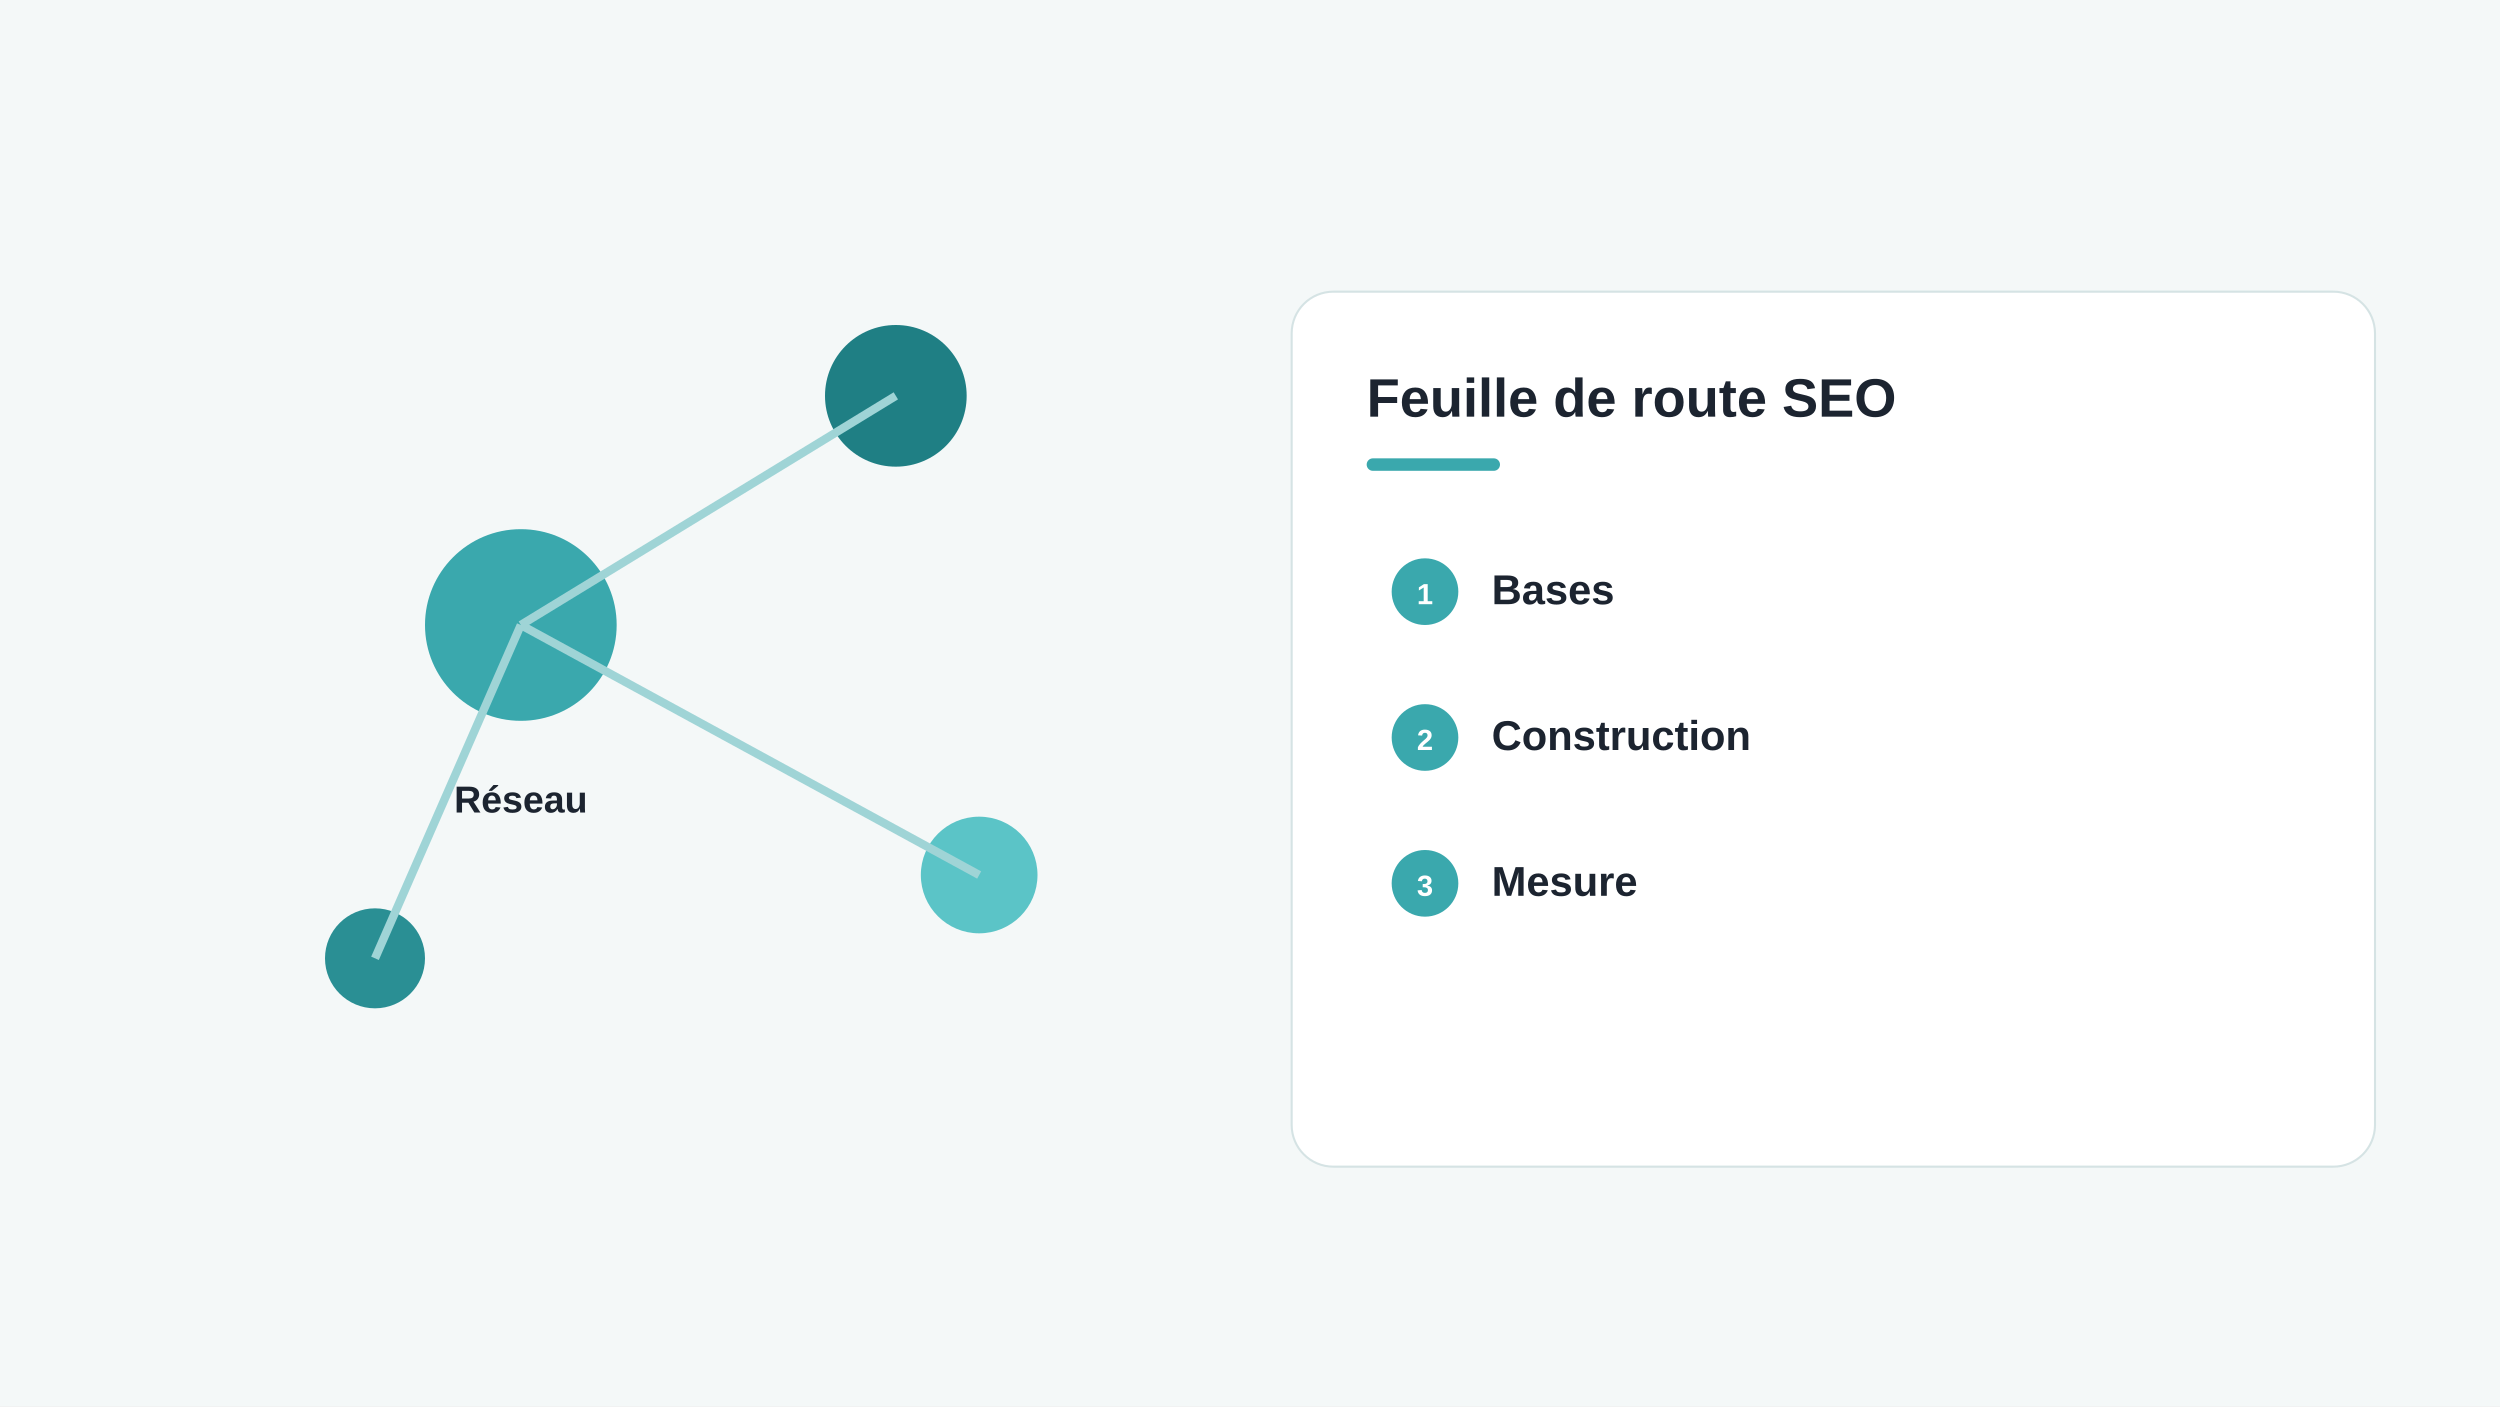
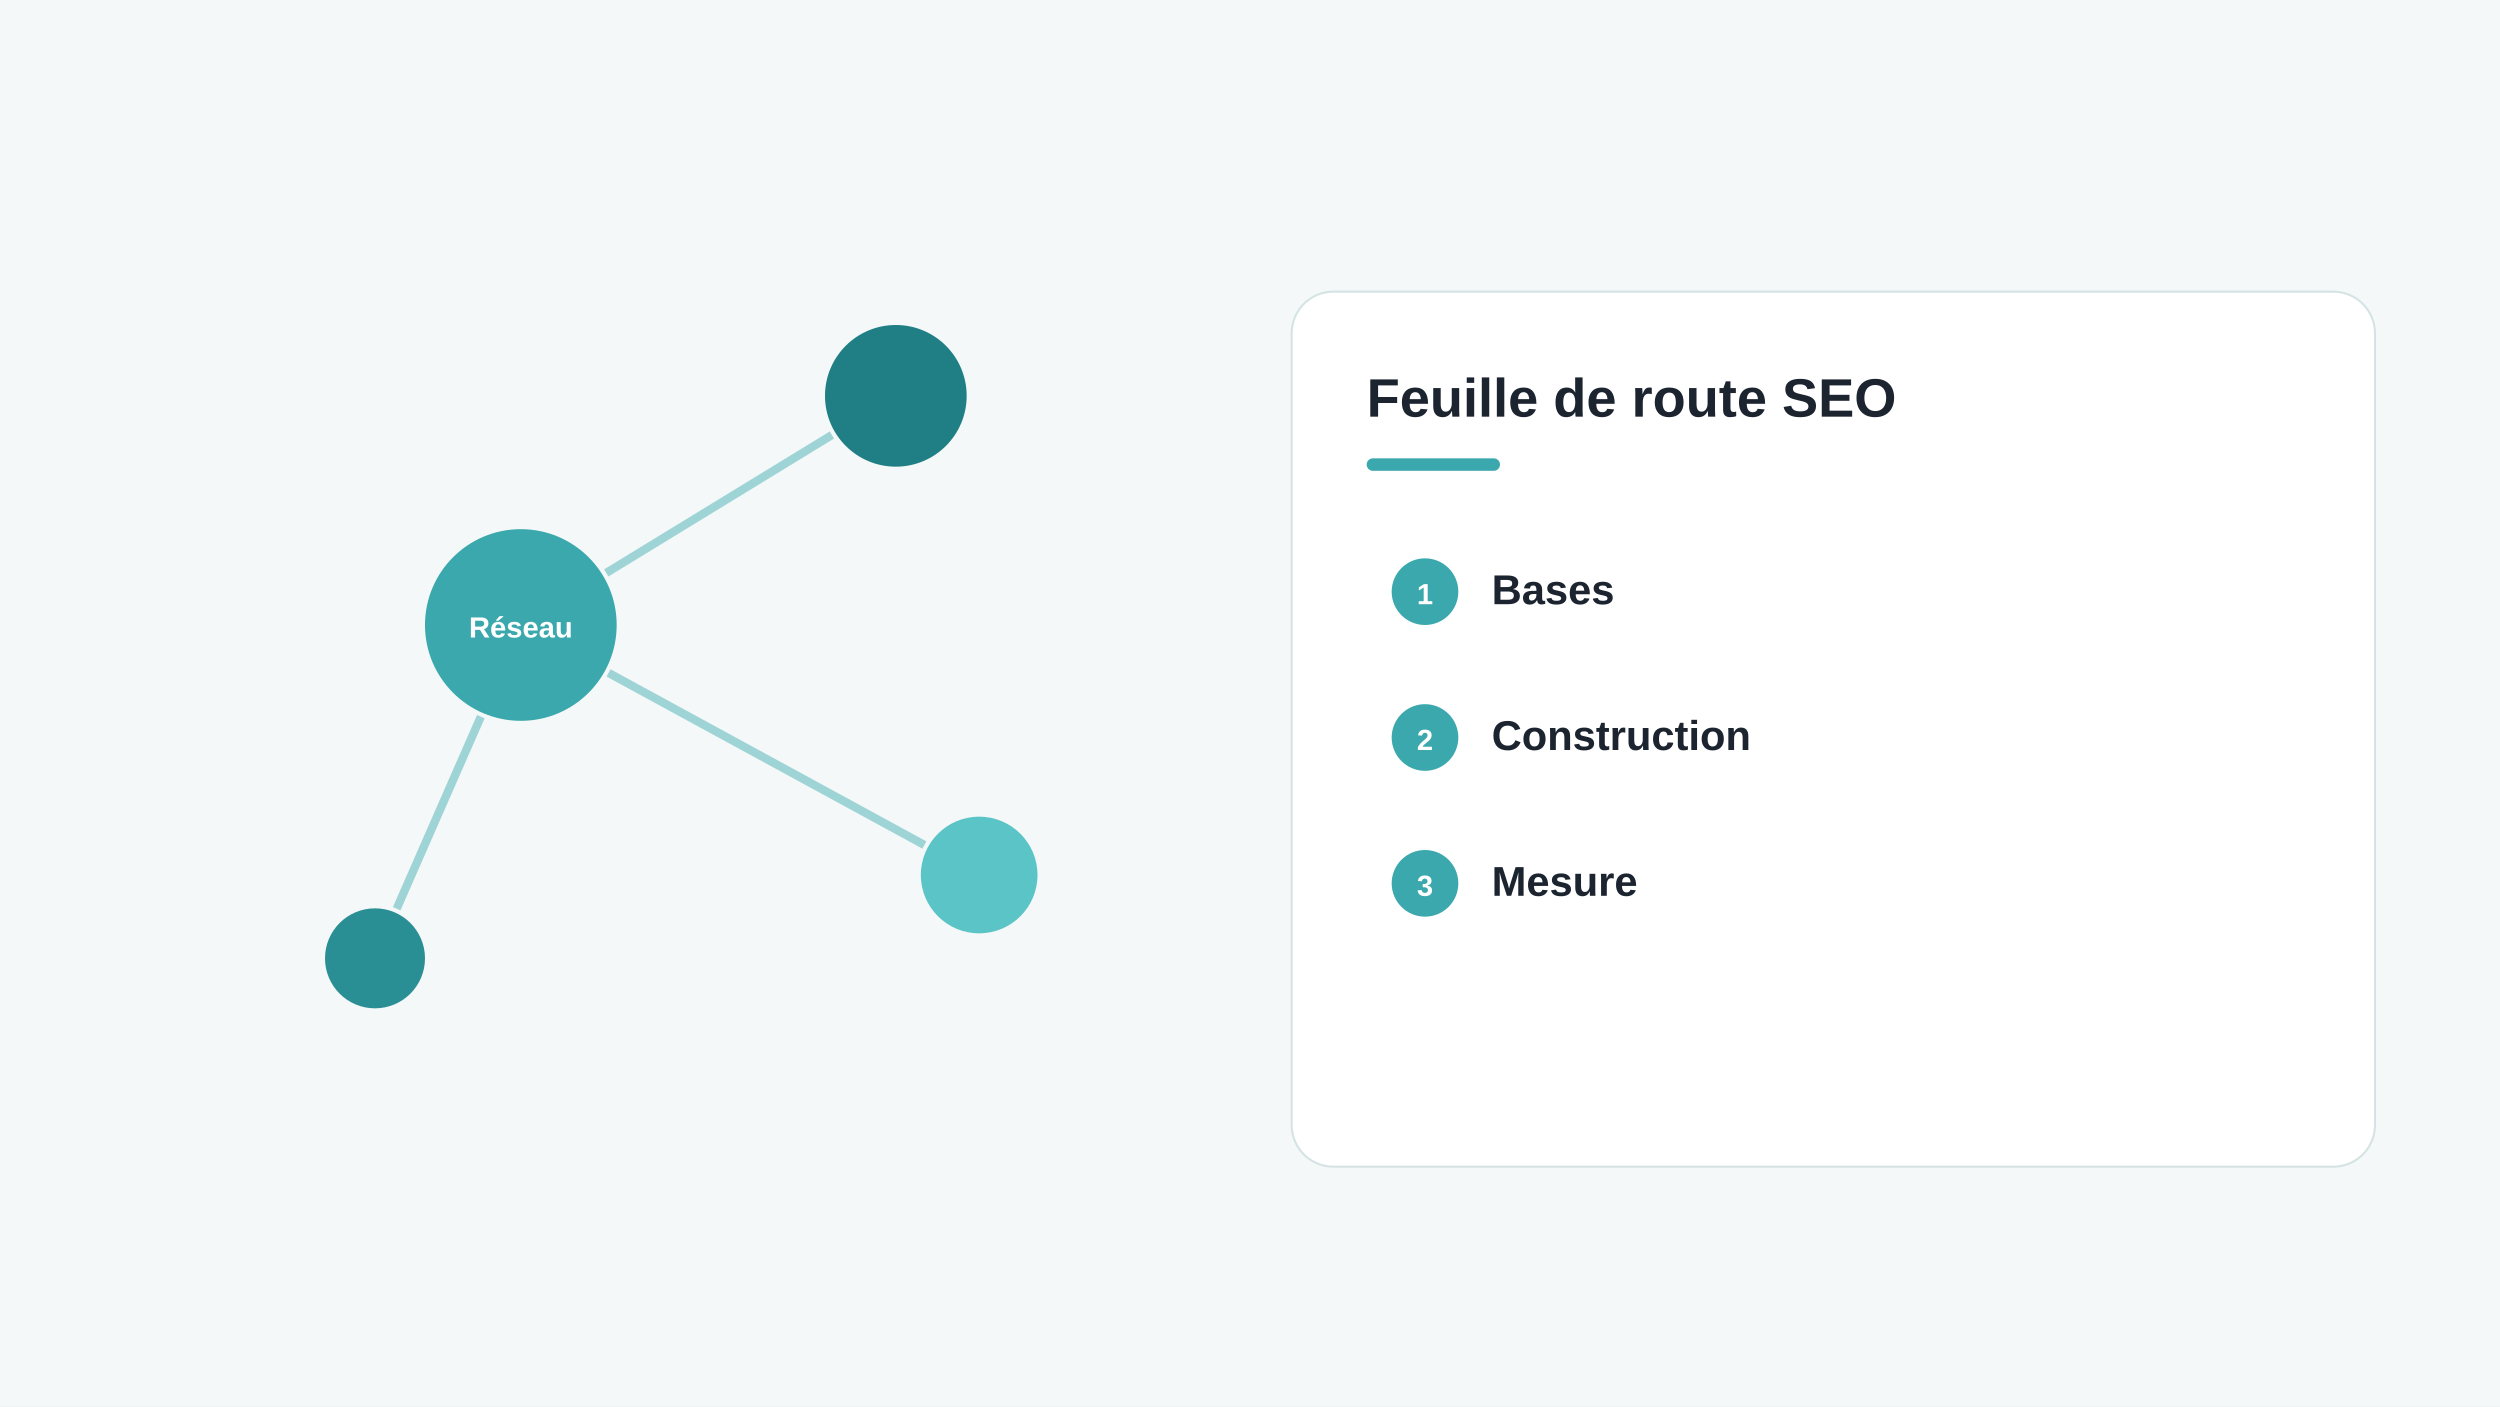
<svg xmlns="http://www.w3.org/2000/svg" width="1200" height="675" viewBox="0 0 1200 675" role="img">
  <rect width="1200" height="675" fill="#f4f8f8" />
+   <line x1="291" y1="275" x2="399.3" y2="208.8" stroke="#9fd4d6" stroke-width="4" />
+   <line x1="292.1" y1="323" x2="443.7" y2="405.6" stroke="#9fd4d6" stroke-width="4" />
+   <line x1="230.8" y1="344" x2="190.4" y2="436.2" stroke="#9fd4d6" stroke-width="4" />
  <circle cx="250" cy="300" r="46" fill="#3aa8ad" />
  <circle cx="430" cy="190" r="34" fill="#1f7f84" />
  <circle cx="470" cy="420" r="28" fill="#5bc4c7" />
  <circle cx="180" cy="460" r="24" fill="#2a8f94" />
-   <line x1="250" y1="300" x2="430" y2="190" stroke="#9fd4d6" stroke-width="4" />
-   <line x1="250" y1="300" x2="470" y2="420" stroke="#9fd4d6" stroke-width="4" />
-   <line x1="250" y1="300" x2="180" y2="460" stroke="#9fd4d6" stroke-width="4" />
-   <text x="250" y="390" fill="#1c2430" font-family="Segoe UI, Arial, sans-serif" font-size="18" font-weight="700" text-anchor="middle">Réseau</text>
+   <text x="250" y="306" fill="#ffffff" font-family="Segoe UI, Arial, sans-serif" font-size="14" font-weight="700" text-anchor="middle">Réseau</text>
  <rect x="620" y="140" width="520" height="420" rx="20" fill="#ffffff" stroke="#d5e3e4" />
  <text x="656" y="200" fill="#1c2430" font-family="Segoe UI, Arial, sans-serif" font-size="26" font-weight="700" text-anchor="start">Feuille de route SEO</text>
  <rect x="656" y="220" width="64" height="6" rx="3" fill="#3aa8ad" />
  <circle cx="684" cy="284" r="16" fill="#3aa8ad" />
  <text x="684" y="290" fill="#ffffff" font-family="Segoe UI, Arial, sans-serif" font-size="14" font-weight="700" text-anchor="middle">1</text>
  <text x="716" y="290" fill="#1c2430" font-family="Segoe UI, Arial, sans-serif" font-size="20" font-weight="600" text-anchor="start">Bases</text>
  <circle cx="684" cy="354" r="16" fill="#3aa8ad" />
  <text x="684" y="360" fill="#ffffff" font-family="Segoe UI, Arial, sans-serif" font-size="14" font-weight="700" text-anchor="middle">2</text>
  <text x="716" y="360" fill="#1c2430" font-family="Segoe UI, Arial, sans-serif" font-size="20" font-weight="600" text-anchor="start">Construction</text>
  <circle cx="684" cy="424" r="16" fill="#3aa8ad" />
  <text x="684" y="430" fill="#ffffff" font-family="Segoe UI, Arial, sans-serif" font-size="14" font-weight="700" text-anchor="middle">3</text>
  <text x="716" y="430" fill="#1c2430" font-family="Segoe UI, Arial, sans-serif" font-size="20" font-weight="600" text-anchor="start">Mesure</text>
</svg>
